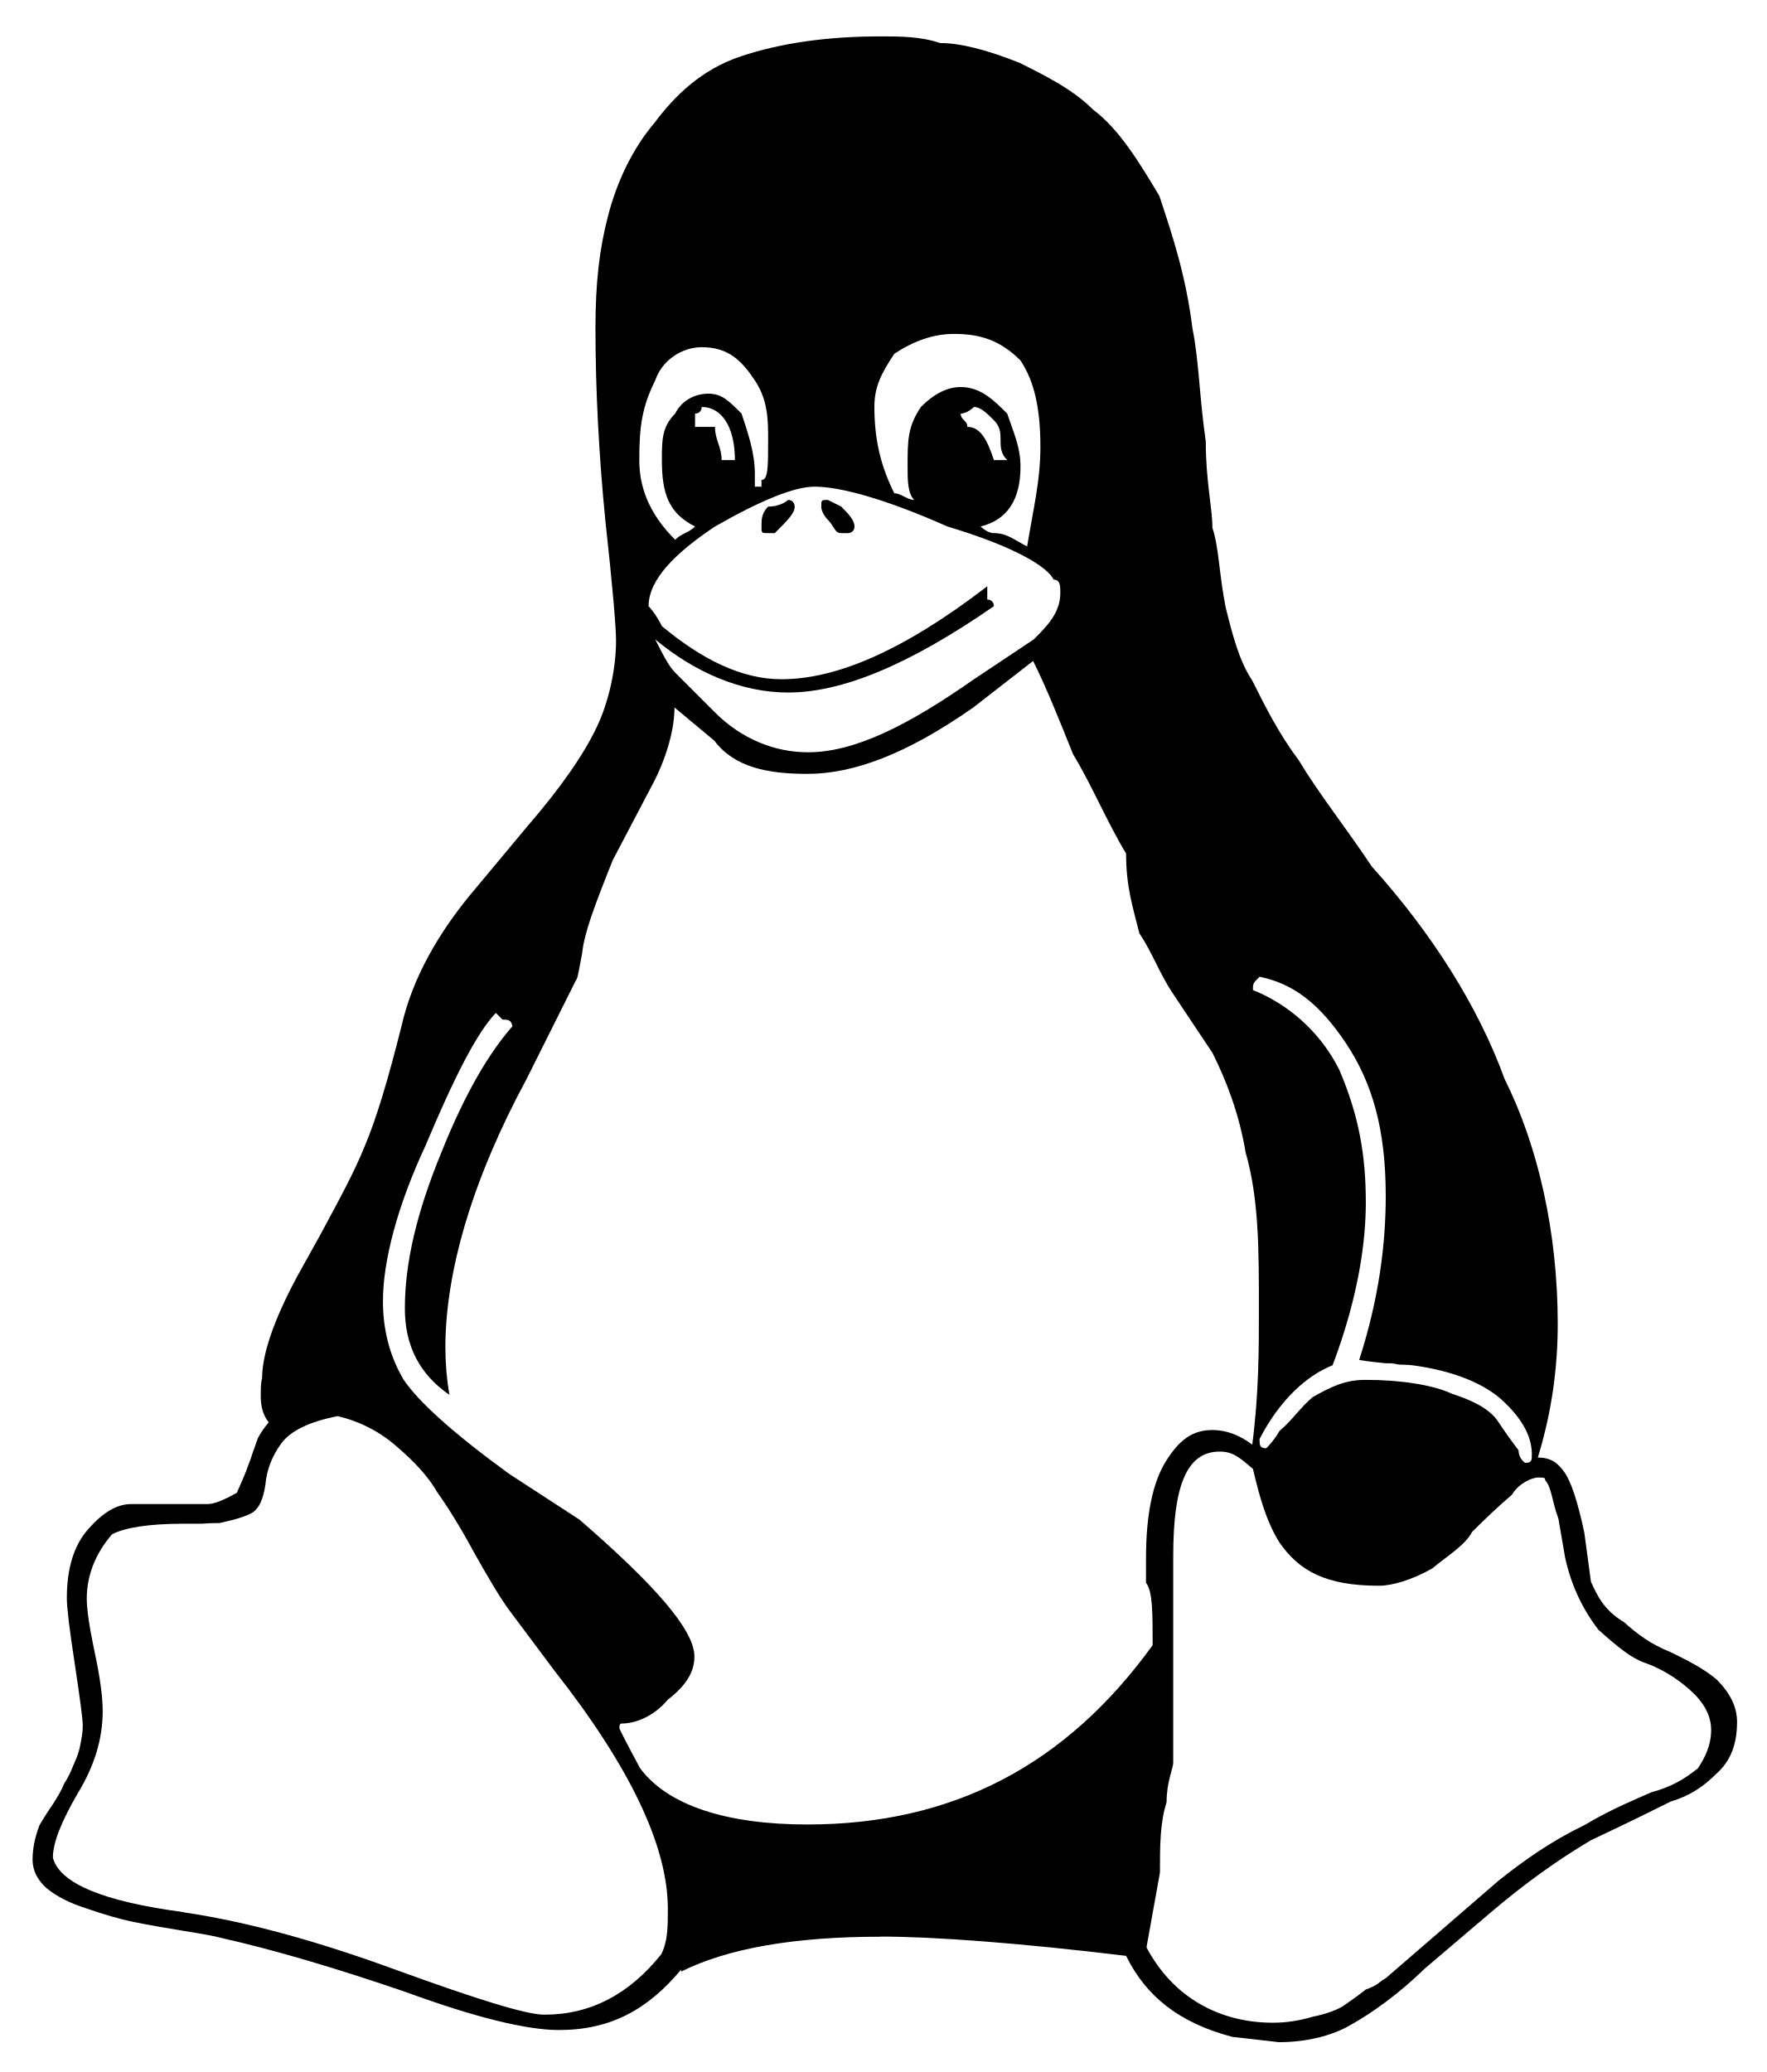
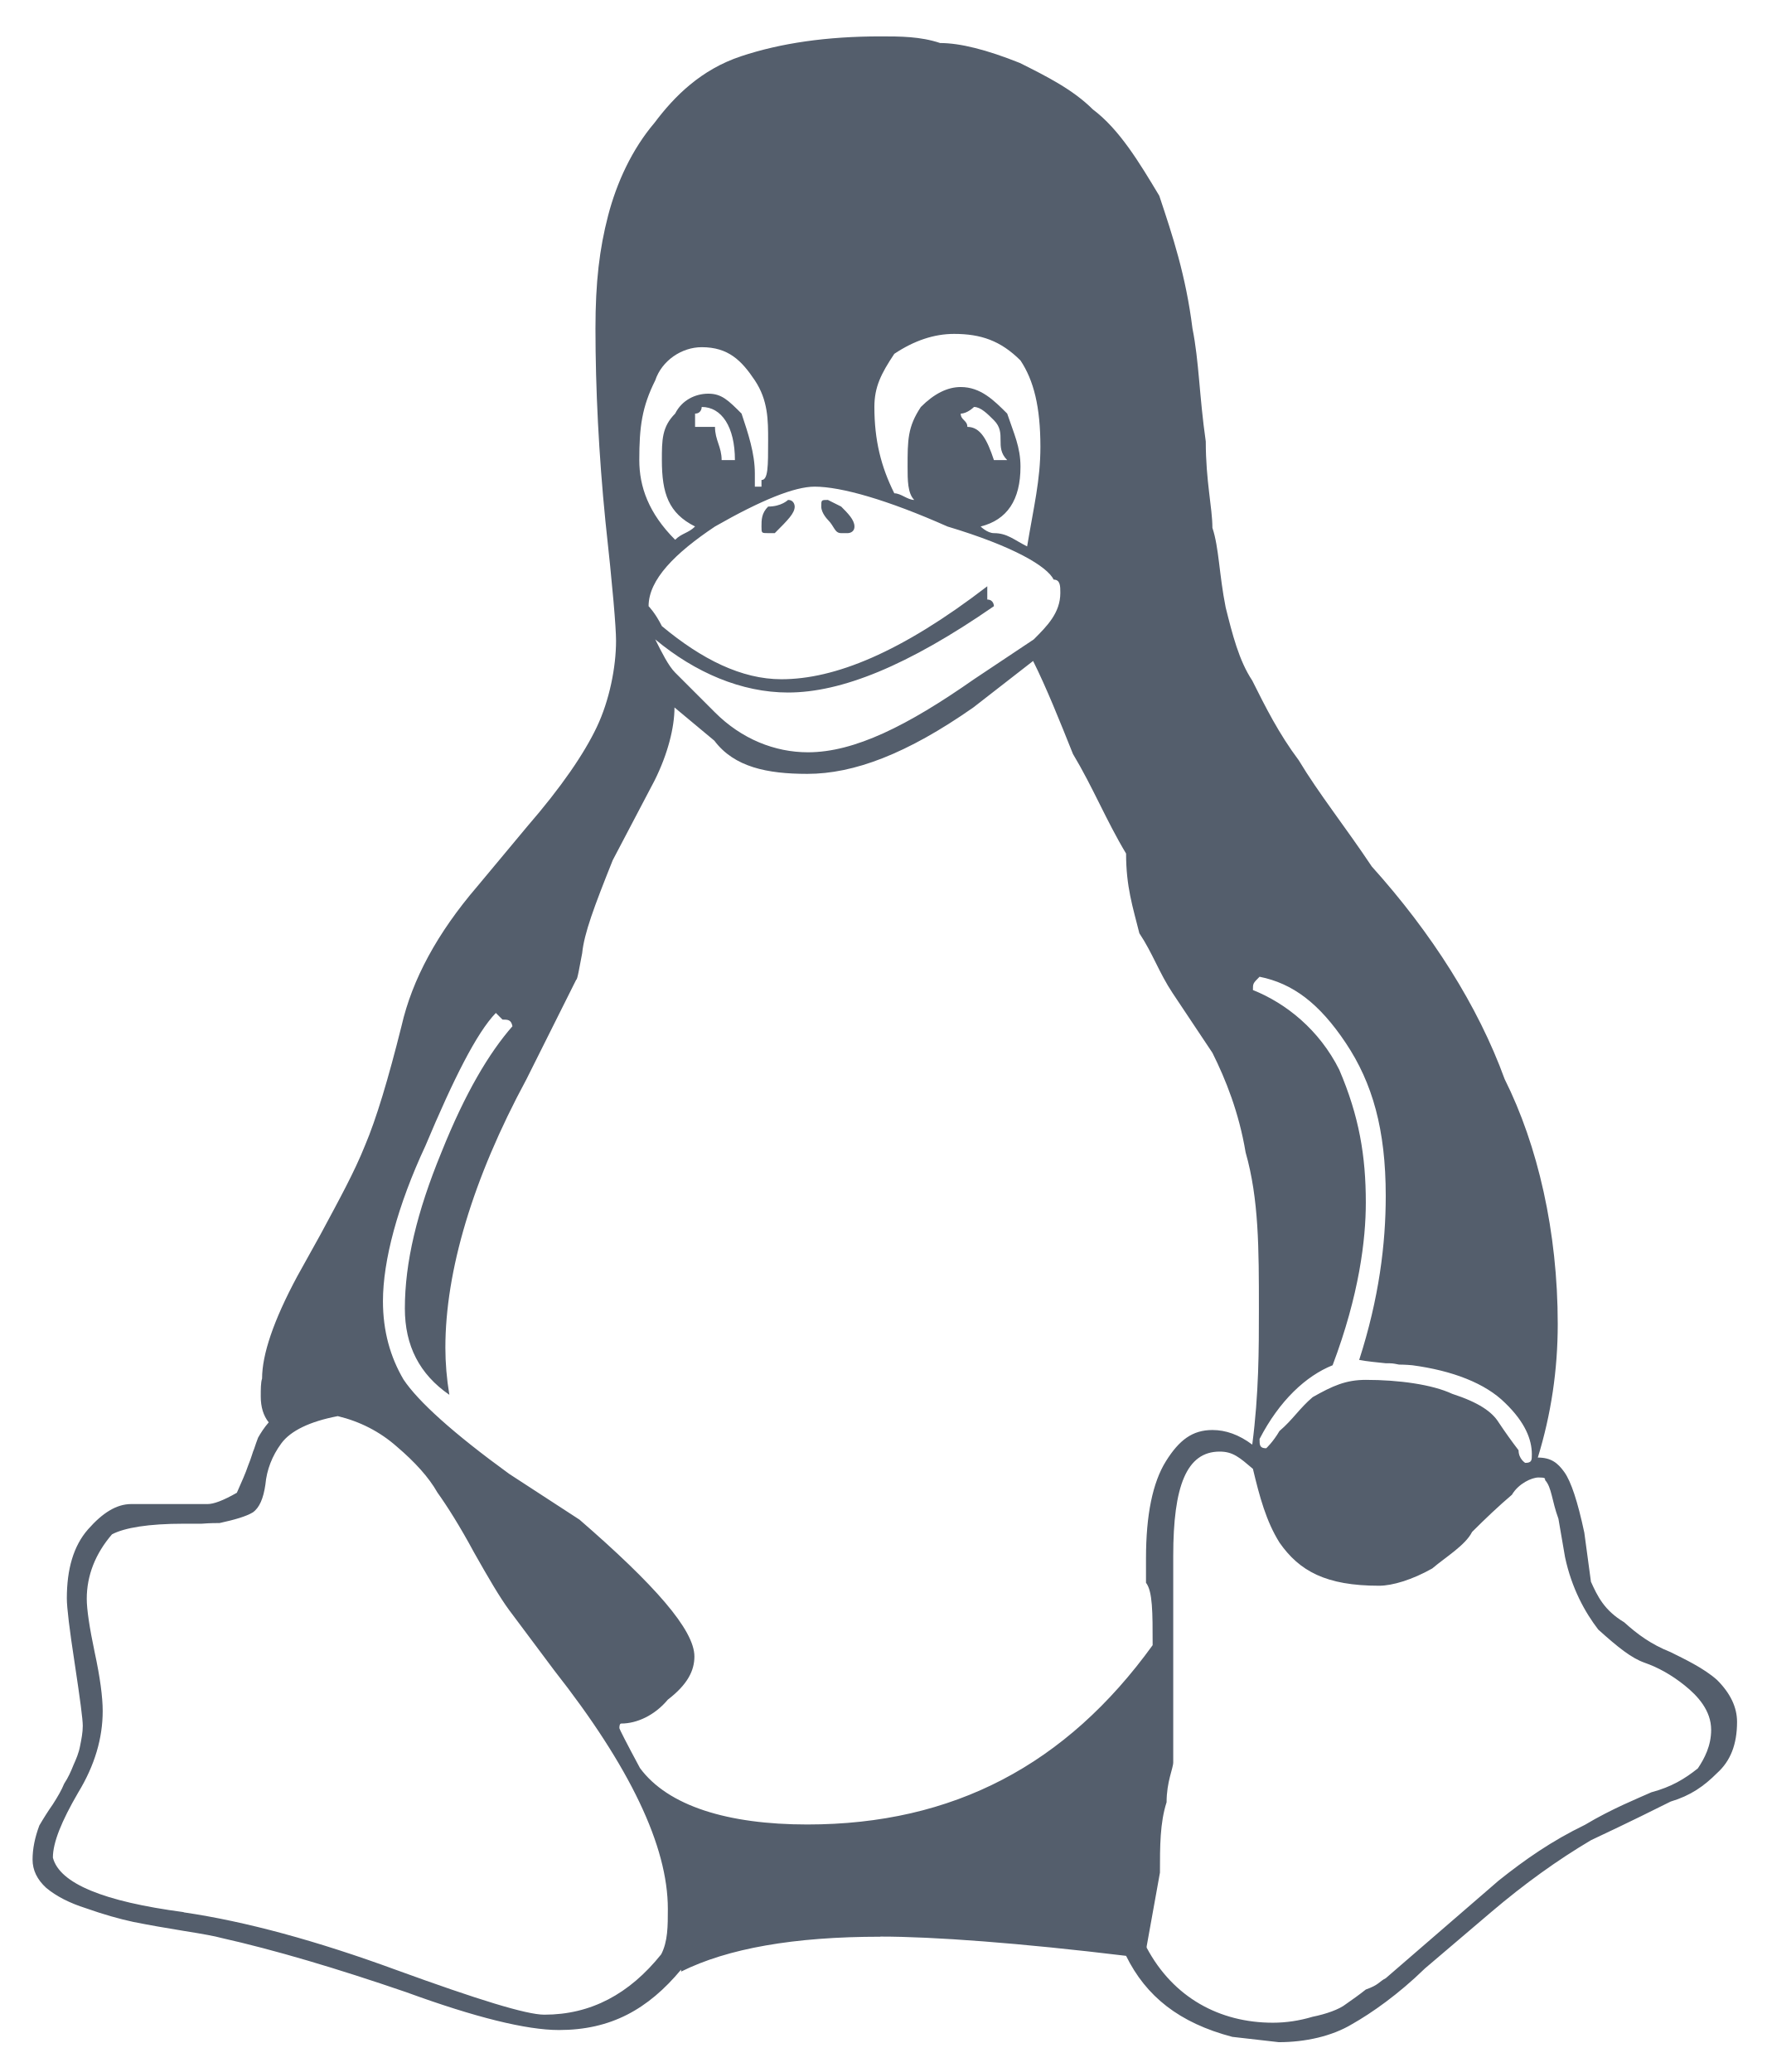
<svg xmlns="http://www.w3.org/2000/svg" version="1.0" viewBox="0 0 266 312">
-   <path d="M128.664 79.279c0 1-1 1-1 1h-1c-1 0-1-1-2-2 0 0-1-1-1-2s0-1 1-1l2 1c1 1 2 2 2 3m-18-10c0-5-2-8-5-8 0 0 0 1-1 1v2h3c0 2 1 3 1 5h2m35-5c2 0 3 2 4 5h2c-1-1-1-2-1-3s0-2-1-3-2-2-3-2c0 0-1 1-2 1 0 1 1 1 1 2m-30 16c-1 0-1 0-1-1s0-2 1-3c2 0 3-1 3-1 1 0 1 1 1 1 0 1-1 2-3 4h-1m-11-1c-4-2-5-5-5-10 0-3 0-5 2-7 1-2 3-3 5-3s3 1 5 3c1 3 2 6 2 9v2h1v-1c1 0 1-2 1-6 0-3 0-6-2-9s-4-5-8-5c-3 0-6 2-7 5-2 4-2.4 7-2.4 12 0 4 1.4 8 5.4 12 1-1 2-1 3-2m125 141c1 0 1-.4 1-1.3 0-2.2-1-4.8-4-7.7-3-3-8-4.9-14-5.7-1-.1-2-.1-2-.1-1-.2-1-.2-2-.2-1-.1-3-.3-4-.5 3-9.3 4-17.5 4-24.7 0-10-2-17-6-23s-8-9-13-10c-1 1-1 1-1 2 5 2 10 6 13 12 3 7 4 13 4 20 0 5.6-1 13.9-5 24.5-4 1.6-8 5.3-11 11.1 0 .9 0 1.4 1 1.4 0 0 1-.9 2-2.6 2-1.7 3-3.4 5-5.1 3-1.7 5-2.6 8-2.6 5 0 10 .7 13 2.1 4 1.3 6 2.7 7 4.3 1 1.5 2 2.9 3 4.2 0 1.3 1 1.9 1 1.9m-92-145c-1-1-1-3-1-5 0-4 0-6 2-9 2-2 4-3 6-3 3 0 5 2 7 4 1 3 2 5 2 8 0 5-2 8-6 9 0 0 1 1 2 1 2 0 3 1 5 2 1-6 2-10 2-15 0-6-1-10-3-13-3-3-6-4-10-4-3 0-6 1-9 3-2 3-3 5-3 8 0 5 1 9 3 13 1 0 2 1 3 1m12 16c-13 9-23 13-31 13-7 0-14-3-20-8 1 2 2 4 3 5l6 6c4 4 9 6 14 6 7 0 15-4 25-11l9-6c2-2 4-4 4-7 0-1 0-2-1-2-1-2-6-5-16-8-9-4-16-6-20-6-3 0-8 2-15 6-6 4-10 8-10 12 0 0 1 1 2 3 6 5 12 8 18 8 8 0 18-4 31-14v2c1 0 1 1 1 1m23 202c4 7.52 11 11.3 19 11.3 2 0 4-.3 6-.9 2-.4 4-1.1 5-1.9 1-.7 2-1.4 3-2.2 2-.7 2-1.2 3-1.7l17-14.7c4-3.19 8-5.98 13-8.4 4-2.4 8-4 10-4.9 3-.8 5-2 7-3.6 1-1.5 2-3.4 2-5.8 0-2.9-2-5.1-4-6.7s-4-2.7-6-3.4-4-2.3-7-5c-2-2.6-4-6.2-5-10.9l-1-5.8c-1-2.7-1-4.7-2-5.8 0-.3 0-.4-1-.4s-3 .9-4 2.6c-2 1.7-4 3.6-6 5.6-1 2-4 3.8-6 5.5-3 1.7-6 2.6-8 2.6-8 0-12-2.2-15-6.5-2-3.2-3-6.9-4-11.1-2-1.7-3-2.6-5-2.6-5 0-7 5.2-7 15.7v31.1c0 .9-1 2.9-1 6-1 3.1-1 6.62-1 10.6l-2 11.1v.17m-145-5.29c9.3 1.36 20 4.27 32.1 8.71 12.1 4.4 19.5 6.7 22.2 6.7 7 0 12.8-3.1 17.6-9.09 1-1.94 1-4.22 1-6.84 0-9.45-5.7-21.4-17.1-35.9l-6.8-9.1c-1.4-1.9-3.1-4.8-5.3-8.7-2.1-3.9-4-6.9-5.5-9-1.3-2.3-3.4-4.6-6.1-6.9-2.6-2.3-5.6-3.8-8.9-4.6-4.2.8-7.1 2.2-8.5 4.1s-2.2 4-2.4 6.2c-.3 2.1-.9 3.5-1.9 4.2-1 .6-2.7 1.1-5 1.6-.5 0-1.4 0-2.7.1h-2.7c-5.3 0-8.9.6-10.8 1.6-2.5 2.9-3.8 6.2-3.8 9.7 0 1.6.4 4.3 1.2 8.1.8 3.7 1.2 6.7 1.2 8.8 0 4.1-1.2 8.2-3.7 12.3-2.5 4.3-3.8 7.5-3.8 9.78 1 3.88 7.6 6.61 19.7 8.21m33.3-90.9c0-6.9 1.8-14.5 5.5-23.5 3.6-9 7.2-15 10.7-19-.2-1-.7-1-1.5-1l-1-1c-2.9 3-6.4 10-10.6 20-4.2 9-6.4 17.3-6.4 23.4 0 4.5 1.1 8.4 3.1 11.8 2.2 3.3 7.5 8.1 15.9 14.2l10.6 6.9c11.3 9.8 17.3 16.6 17.3 20.6 0 2.1-1 4.2-4 6.5-2 2.4-4.7 3.6-7 3.6-.2 0-.3.2-.3.7 0 .1 1 2.1 3.1 6 4.2 5.7 13.2 8.5 25.2 8.5 22 0 39-9 52-27 0-5 0-8.1-1-9.4v-3.7c0-6.5 1-11.4 3-14.6s4-4.7 7-4.7c2 0 4 .7 6 2.2 1-7.7 1-14.4 1-20.4 0-9.1 0-16.6-2-23.6-1-6-3-11-5-15l-6-9c-2-3-3-6-5-9-1-4-2-7-2-12-3-5-5-10-8-15-2-5-4-10-6-14l-9 7c-10 7-18 10-25 10-6 0-11-1-14-5l-6-5c0 3-1 7-3 11l-6.3 12c-2.8 7-4.3 11-4.6 14-.4 2-.7 4-.9 4l-7.5 15c-8.1 15-12.2 28.9-12.2 40.4 0 2.3.2 4.7.6 7.1-4.5-3.1-6.7-7.4-6.7-13m71.6 94.6c-13 0-23 1.76-30 5.25v-.3c-5 6-10.6 9.1-18.4 9.1-4.9 0-12.6-1.9-23-5.7-10.5-3.6-19.8-6.36-27.9-8.18-.8-.23-2.6-.57-5.5-1.03-2.8-.45-5.4-.91-7.7-1.37-2.1-.45-4.5-1.13-7.1-2.05-2.5-.79-4.5-1.82-6-3.07-1.38-1.26-2.06-2.68-2.06-4.27 0-1.6.34-3.31 1.02-5.13.64-1.1 1.34-2.2 2.04-3.2.7-1.1 1.3-2.1 1.7-3.1.6-.9 1-1.8 1.4-2.8.4-.9.8-1.8 1-2.9.2-1 .4-2 .4-3s-.4-4-1.2-9.3c-.8-5.2-1.2-8.5-1.2-9.9 0-4.4 1-7.9 3.2-10.4s4.3-3.8 6.5-3.8h11.5c.9 0 2.3-.5 4.4-1.7.7-1.6 1.3-2.9 1.7-4.1.5-1.2.7-2.1.9-2.5.2-.6.4-1.2.6-1.7.4-.7.9-1.5 1.6-2.3-.8-1-1.2-2.3-1.2-3.9 0-1.1 0-2.1.2-2.7 0-3.6 1.7-8.7 5.3-15.4l3.5-6.3c2.9-5.4 5.1-9.4 6.7-13.4 1.7-4 3.5-10 5.5-18 1.6-7 5.4-14 11.4-21l7.5-9c5.2-6 8.6-11 10.5-15s2.9-9 2.9-13c0-2-.5-8-1.6-18-1-10-1.5-20-1.5-29 0-7 .6-12 1.9-17s3.6-10 7-14c3-4 7-8 13-10s13-3 21-3c3 0 6 0 9 1 3 0 7 1 12 3 4 2 8 4 11 7 4 3 7 8 10 13 2 6 4 12 5 20 1 5 1 10 2 17 0 6 1 10 1 13 1 3 1 7 2 12 1 4 2 8 4 11 2 4 4 8 7 12 3 5 7 10 11 16 9 10 16 21 20 32 5 10 8 23 8 36.9 0 6.9-1 13.6-3 20.1 2 0 3 .8 4 2.2s2 4.4 3 9.1l1 7.4c1 2.2 2 4.3 5 6.1 2 1.8 4 3.3 7 4.5 2 1 5 2.4 7 4.2 2 2 3 4.1 3 6.3 0 3.4-1 5.9-3 7.7-2 2-4 3.4-7 4.3-2 1-6 3-12 5.82-5 2.96-10 6.55-15 10.8l-10 8.51c-4 3.9-8 6.7-11 8.4-3 1.8-7 2.7-11 2.7l-7-.8c-8-2.1-13-6.1-16-12.2-16-1.94-29-2.9-37-2.9" />
+   <path d="M128.664 79.279c0 1-1 1-1 1h-1c-1 0-1-1-2-2 0 0-1-1-1-2s0-1 1-1l2 1c1 1 2 2 2 3m-18-10c0-5-2-8-5-8 0 0 0 1-1 1v2h3c0 2 1 3 1 5h2m35-5c2 0 3 2 4 5h2c-1-1-1-2-1-3s0-2-1-3-2-2-3-2c0 0-1 1-2 1 0 1 1 1 1 2m-30 16c-1 0-1 0-1-1s0-2 1-3c2 0 3-1 3-1 1 0 1 1 1 1 0 1-1 2-3 4h-1m-11-1c-4-2-5-5-5-10 0-3 0-5 2-7 1-2 3-3 5-3s3 1 5 3c1 3 2 6 2 9v2h1v-1c1 0 1-2 1-6 0-3 0-6-2-9s-4-5-8-5c-3 0-6 2-7 5-2 4-2.4 7-2.4 12 0 4 1.4 8 5.4 12 1-1 2-1 3-2m125 141c1 0 1-.4 1-1.3 0-2.2-1-4.8-4-7.7-3-3-8-4.9-14-5.7-1-.1-2-.1-2-.1-1-.2-1-.2-2-.2-1-.1-3-.3-4-.5 3-9.3 4-17.5 4-24.7 0-10-2-17-6-23s-8-9-13-10c-1 1-1 1-1 2 5 2 10 6 13 12 3 7 4 13 4 20 0 5.6-1 13.9-5 24.5-4 1.6-8 5.3-11 11.1 0 .9 0 1.4 1 1.4 0 0 1-.9 2-2.6 2-1.7 3-3.4 5-5.1 3-1.7 5-2.6 8-2.6 5 0 10 .7 13 2.1 4 1.3 6 2.7 7 4.3 1 1.5 2 2.9 3 4.2 0 1.3 1 1.9 1 1.9m-92-145c-1-1-1-3-1-5 0-4 0-6 2-9 2-2 4-3 6-3 3 0 5 2 7 4 1 3 2 5 2 8 0 5-2 8-6 9 0 0 1 1 2 1 2 0 3 1 5 2 1-6 2-10 2-15 0-6-1-10-3-13-3-3-6-4-10-4-3 0-6 1-9 3-2 3-3 5-3 8 0 5 1 9 3 13 1 0 2 1 3 1m12 16c-13 9-23 13-31 13-7 0-14-3-20-8 1 2 2 4 3 5l6 6c4 4 9 6 14 6 7 0 15-4 25-11l9-6c2-2 4-4 4-7 0-1 0-2-1-2-1-2-6-5-16-8-9-4-16-6-20-6-3 0-8 2-15 6-6 4-10 8-10 12 0 0 1 1 2 3 6 5 12 8 18 8 8 0 18-4 31-14v2c1 0 1 1 1 1m23 202c4 7.52 11 11.3 19 11.3 2 0 4-.3 6-.9 2-.4 4-1.1 5-1.9 1-.7 2-1.4 3-2.2 2-.7 2-1.2 3-1.7l17-14.7c4-3.19 8-5.98 13-8.4 4-2.4 8-4 10-4.9 3-.8 5-2 7-3.6 1-1.5 2-3.4 2-5.8 0-2.9-2-5.1-4-6.7s-4-2.7-6-3.4-4-2.3-7-5c-2-2.6-4-6.2-5-10.9l-1-5.8c-1-2.7-1-4.7-2-5.8 0-.3 0-.4-1-.4s-3 .9-4 2.6c-2 1.7-4 3.6-6 5.6-1 2-4 3.8-6 5.5-3 1.7-6 2.6-8 2.6-8 0-12-2.2-15-6.5-2-3.2-3-6.9-4-11.1-2-1.7-3-2.6-5-2.6-5 0-7 5.2-7 15.7v31.1c0 .9-1 2.9-1 6-1 3.1-1 6.62-1 10.6l-2 11.1v.17m-145-5.29c9.3 1.36 20 4.27 32.1 8.71 12.1 4.4 19.5 6.7 22.2 6.7 7 0 12.8-3.1 17.6-9.09 1-1.94 1-4.22 1-6.84 0-9.45-5.7-21.4-17.1-35.9l-6.8-9.1c-1.4-1.9-3.1-4.8-5.3-8.7-2.1-3.9-4-6.9-5.5-9-1.3-2.3-3.4-4.6-6.1-6.9-2.6-2.3-5.6-3.8-8.9-4.6-4.2.8-7.1 2.2-8.5 4.1s-2.2 4-2.4 6.2c-.3 2.1-.9 3.5-1.9 4.2-1 .6-2.7 1.1-5 1.6-.5 0-1.4 0-2.7.1h-2.7c-5.3 0-8.9.6-10.8 1.6-2.5 2.9-3.8 6.2-3.8 9.7 0 1.6.4 4.3 1.2 8.1.8 3.7 1.2 6.7 1.2 8.8 0 4.1-1.2 8.2-3.7 12.3-2.5 4.3-3.8 7.5-3.8 9.78 1 3.88 7.6 6.61 19.7 8.21m33.3-90.9c0-6.9 1.8-14.5 5.5-23.5 3.6-9 7.2-15 10.7-19-.2-1-.7-1-1.5-1l-1-1c-2.9 3-6.4 10-10.6 20-4.2 9-6.4 17.3-6.4 23.4 0 4.5 1.1 8.4 3.1 11.8 2.2 3.3 7.5 8.1 15.9 14.2l10.6 6.9c11.3 9.8 17.3 16.6 17.3 20.6 0 2.1-1 4.2-4 6.5-2 2.4-4.7 3.6-7 3.6-.2 0-.3.2-.3.7 0 .1 1 2.1 3.1 6 4.2 5.7 13.2 8.5 25.2 8.5 22 0 39-9 52-27 0-5 0-8.1-1-9.4v-3.7c0-6.5 1-11.4 3-14.6s4-4.7 7-4.7c2 0 4 .7 6 2.2 1-7.7 1-14.4 1-20.4 0-9.1 0-16.6-2-23.6-1-6-3-11-5-15l-6-9c-2-3-3-6-5-9-1-4-2-7-2-12-3-5-5-10-8-15-2-5-4-10-6-14l-9 7c-10 7-18 10-25 10-6 0-11-1-14-5l-6-5c0 3-1 7-3 11l-6.3 12c-2.8 7-4.3 11-4.6 14-.4 2-.7 4-.9 4l-7.5 15c-8.1 15-12.2 28.9-12.2 40.4 0 2.3.2 4.7.6 7.1-4.5-3.1-6.7-7.4-6.7-13m71.6 94.6c-13 0-23 1.76-30 5.25v-.3c-5 6-10.6 9.1-18.4 9.1-4.9 0-12.6-1.9-23-5.7-10.5-3.6-19.8-6.36-27.9-8.18-.8-.23-2.6-.57-5.5-1.03-2.8-.45-5.4-.91-7.7-1.37-2.1-.45-4.5-1.13-7.1-2.05-2.5-.79-4.5-1.82-6-3.07-1.38-1.26-2.06-2.68-2.06-4.27 0-1.6.34-3.31 1.02-5.13.64-1.1 1.34-2.2 2.04-3.2.7-1.1 1.3-2.1 1.7-3.1.6-.9 1-1.8 1.4-2.8.4-.9.8-1.8 1-2.9.2-1 .4-2 .4-3s-.4-4-1.2-9.3c-.8-5.2-1.2-8.5-1.2-9.9 0-4.4 1-7.9 3.2-10.4s4.3-3.8 6.5-3.8h11.5c.9 0 2.3-.5 4.4-1.7.7-1.6 1.3-2.9 1.7-4.1.5-1.2.7-2.1.9-2.5.2-.6.4-1.2.6-1.7.4-.7.9-1.5 1.6-2.3-.8-1-1.2-2.3-1.2-3.9 0-1.1 0-2.1.2-2.7 0-3.6 1.7-8.7 5.3-15.4l3.5-6.3c2.9-5.4 5.1-9.4 6.7-13.4 1.7-4 3.5-10 5.5-18 1.6-7 5.4-14 11.4-21l7.5-9c5.2-6 8.6-11 10.5-15s2.9-9 2.9-13c0-2-.5-8-1.6-18-1-10-1.5-20-1.5-29 0-7 .6-12 1.9-17s3.6-10 7-14c3-4 7-8 13-10s13-3 21-3c3 0 6 0 9 1 3 0 7 1 12 3 4 2 8 4 11 7 4 3 7 8 10 13 2 6 4 12 5 20 1 5 1 10 2 17 0 6 1 10 1 13 1 3 1 7 2 12 1 4 2 8 4 11 2 4 4 8 7 12 3 5 7 10 11 16 9 10 16 21 20 32 5 10 8 23 8 36.9 0 6.9-1 13.6-3 20.1 2 0 3 .8 4 2.2s2 4.4 3 9.1l1 7.4c1 2.2 2 4.3 5 6.1 2 1.8 4 3.3 7 4.5 2 1 5 2.4 7 4.2 2 2 3 4.1 3 6.3 0 3.4-1 5.9-3 7.7-2 2-4 3.4-7 4.3-2 1-6 3-12 5.82-5 2.96-10 6.55-15 10.8l-10 8.51c-4 3.9-8 6.7-11 8.4-3 1.8-7 2.7-11 2.7l-7-.8c-8-2.1-13-6.1-16-12.2-16-1.94-29-2.9-37-2.9" fill="#545e6c" />
</svg>
